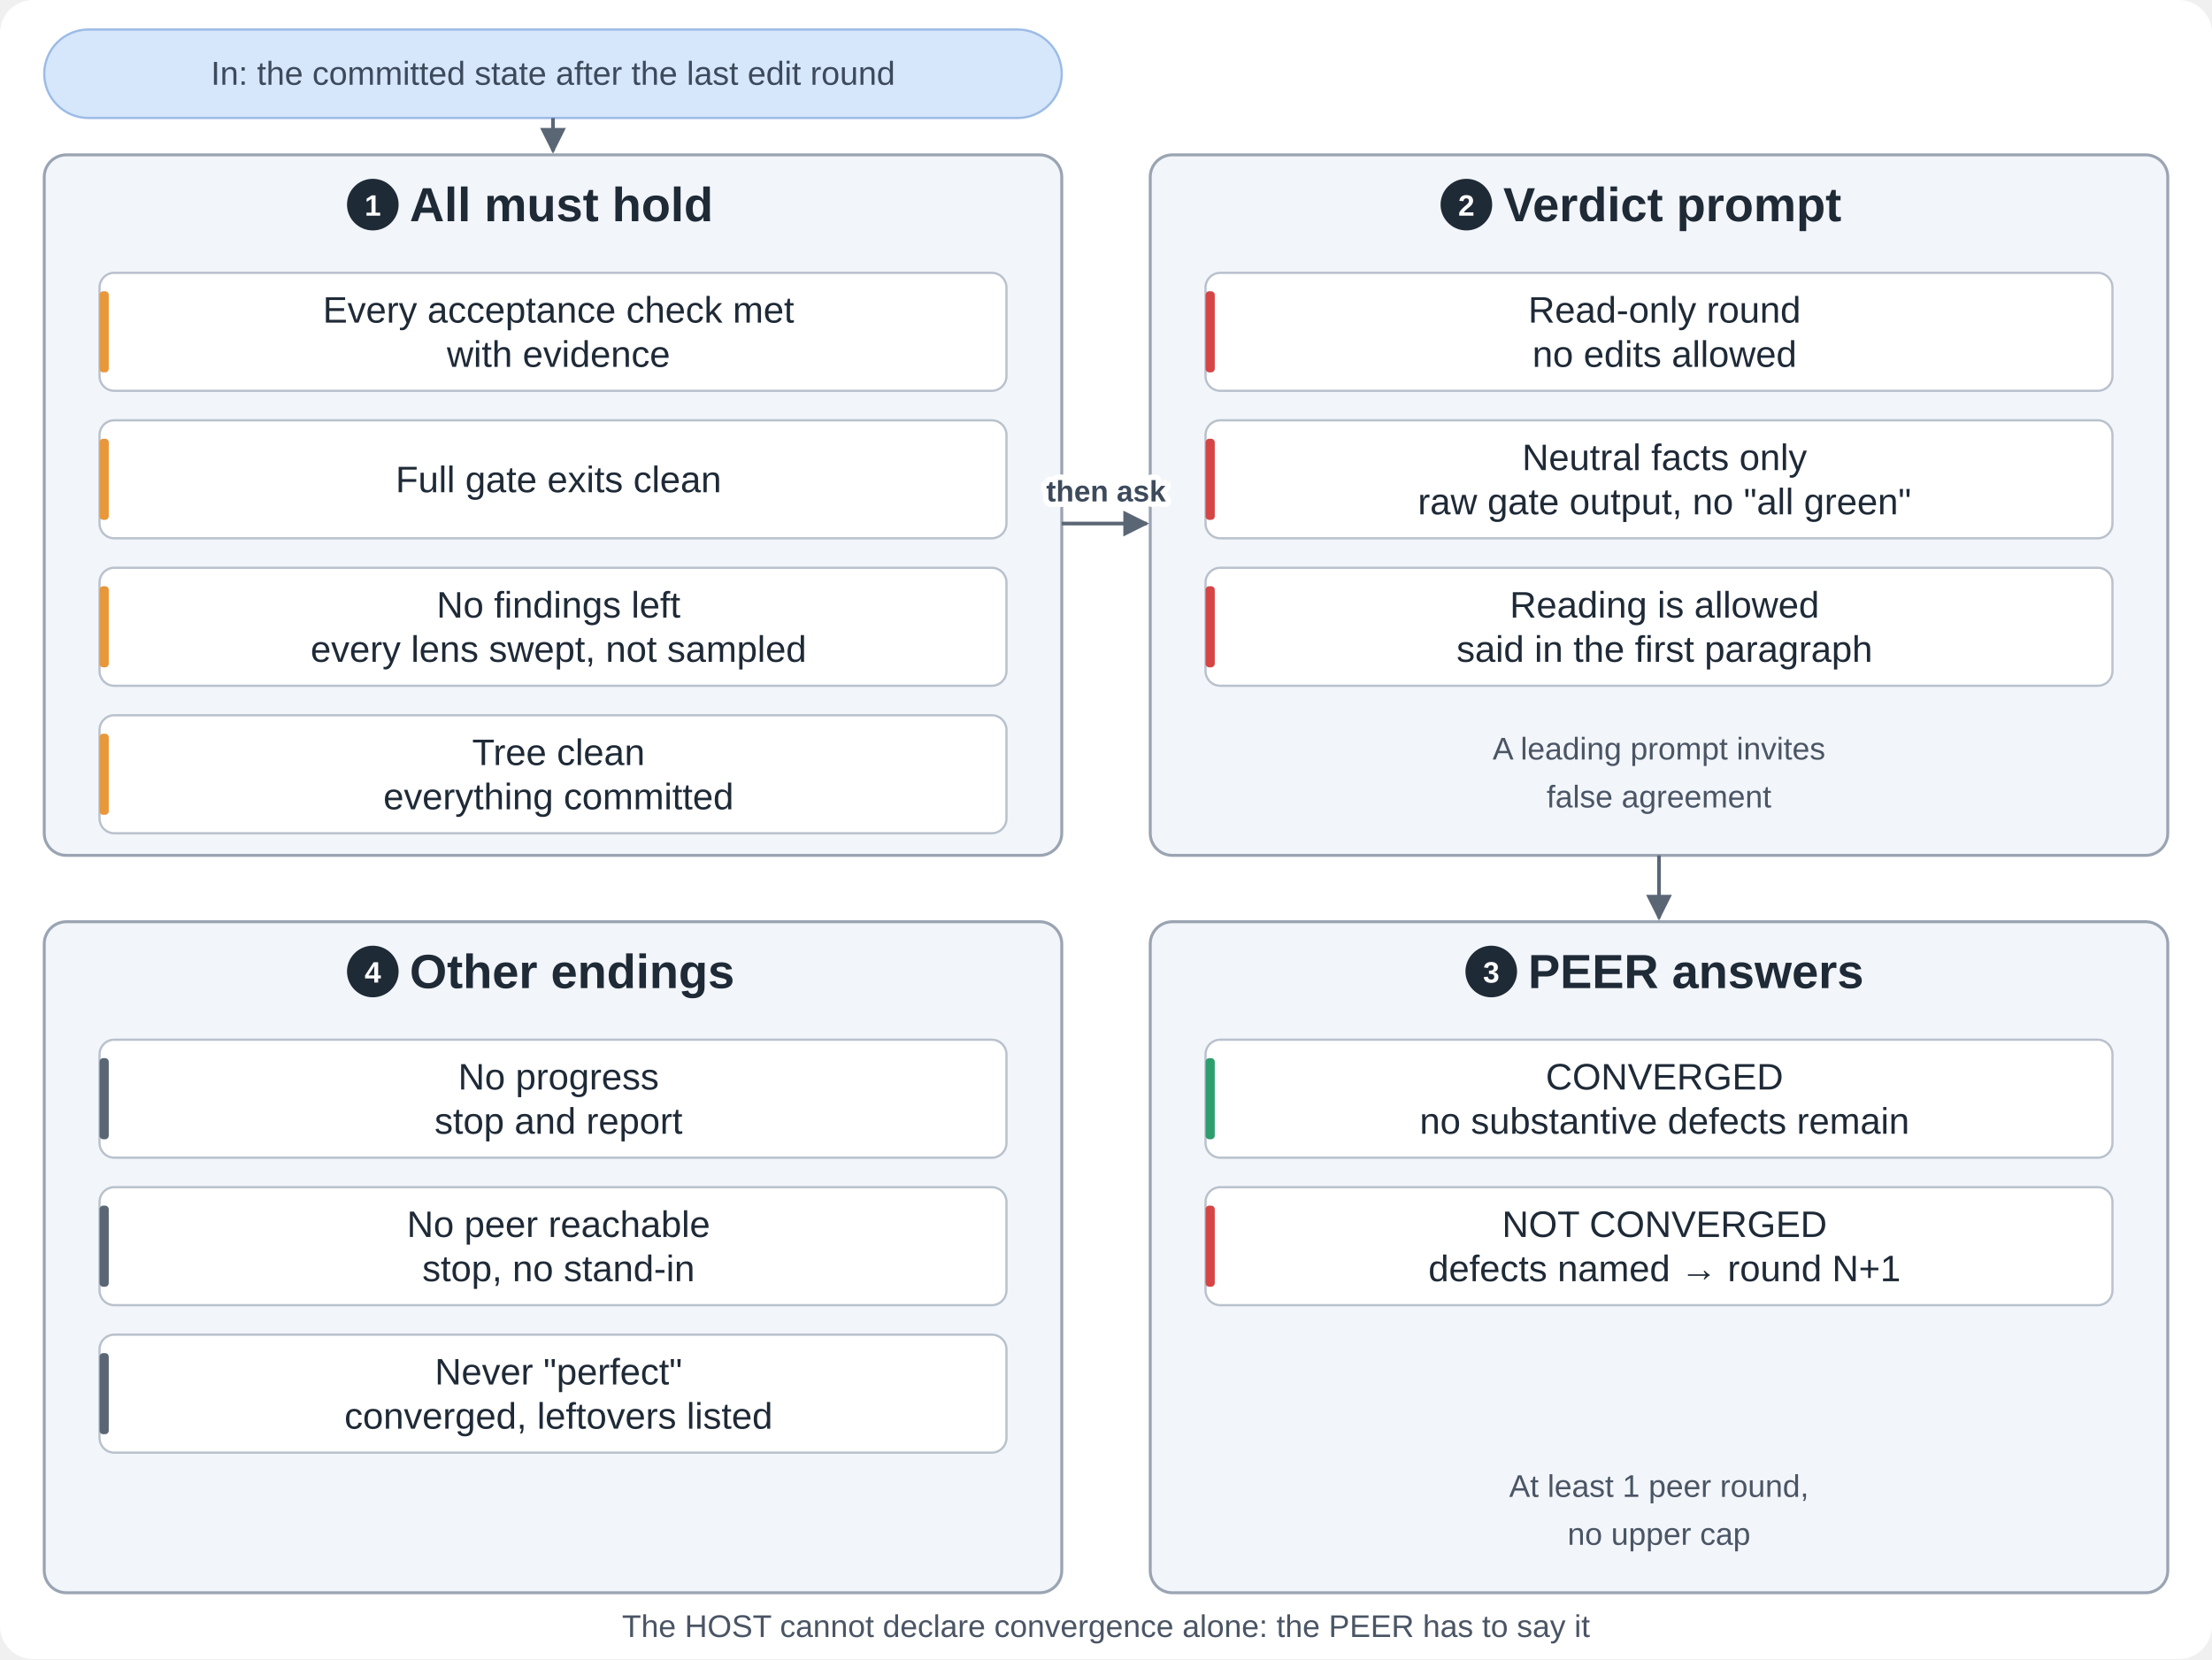
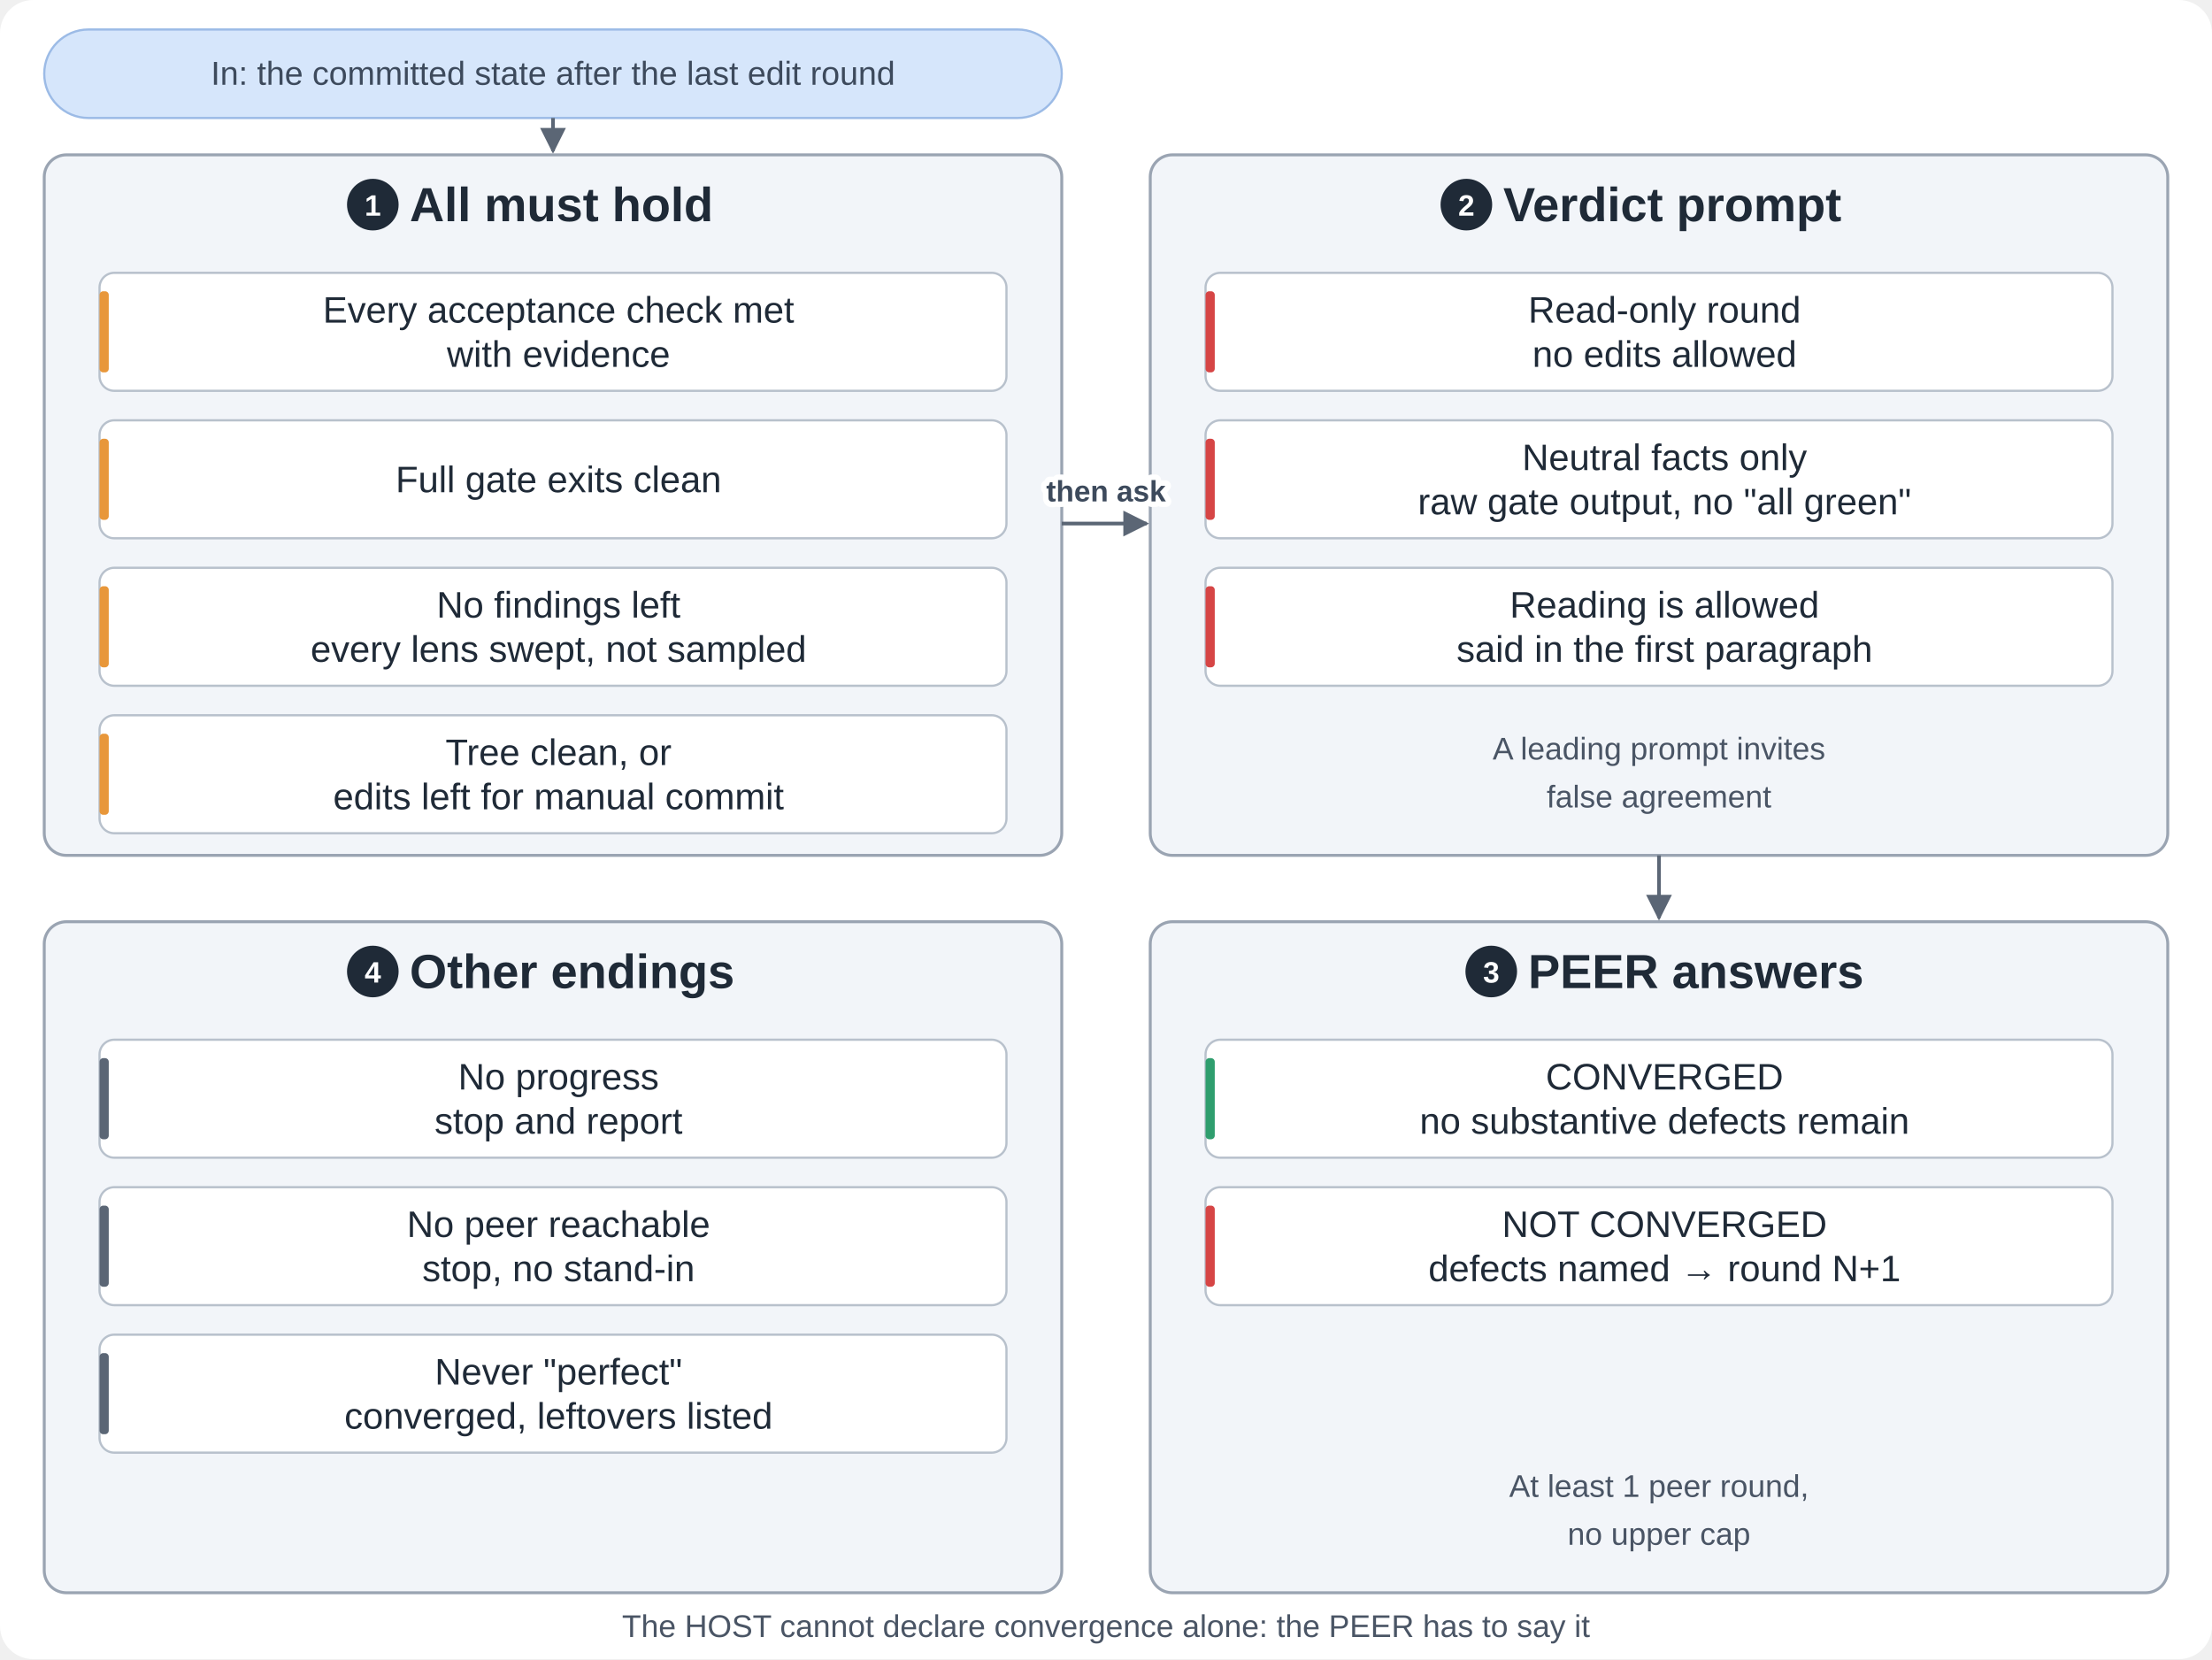
<svg xmlns="http://www.w3.org/2000/svg" viewBox="0 0 1200 900" width="1200" height="900" role="img" aria-labelledby="t d">
  <defs>
    <marker id="arr" viewBox="0 0 10 10" refX="9" refY="5" markerWidth="7" markerHeight="7" orient="auto">
      <path d="M0 0L10 5L0 10z" fill="#5b6675" />
    </marker>
    <marker id="ca" viewBox="0 0 10 10" refX="5" refY="5" markerWidth="6" markerHeight="6" orient="auto">
      <path d="M0 0L10 5L0 10z" fill="#5b6675" />
    </marker>
  </defs>
  <style>
text{font-family:-apple-system,"Helvetica Neue",Arial,"PingFang SC",sans-serif;fill:#1f2a37}
.gt{font-size:26px;font-weight:700}
.st{font-size:20px;font-weight:700}
.ag{font-size:20px}
.q{font-size:18px;fill:#3d4a5c}
.lb{font-size:17px;fill:#4a5565}
.al{font-size:16px;font-weight:600;fill:#3d4a5c;paint-order:stroke;stroke:#ffffff;stroke-width:6px;stroke-linejoin:round}
.grp{fill:#f2f5f9;stroke:#9aa4b2;stroke-width:1.6}
.sub{fill:#e8edf3;stroke:#b8c1cc;stroke-width:1.2}
.agent{fill:#ffffff;stroke:#b8c1cc;stroke-width:1.2}
.human{fill:#d6e6fb;stroke:#9cbbe6;stroke-width:1.2}
.front{fill:#dcf0e0;stroke:#9ccfa8;stroke-width:1.2}
.flow{stroke:#5b6675;stroke-width:2;fill:none;marker-end:url(#arr)}
.back{stroke-dasharray:7 5}
.cyc{stroke:#5b6675;stroke-width:2;fill:none;marker-end:url(#ca)}
.num{fill:#1f2a37}
.numt{font-size:16px;font-weight:700;fill:#ffffff}
</style>
  <rect width="1200" height="900" rx="18" fill="#ffffff" />
  <rect x="24" y="16" width="552" height="48" rx="24.0" class="human" />
  <text x="300.0" y="46.0" class="q" text-anchor="middle">In: the committed state after the last edit round</text>
  <path d="M300.0 64V82" class="flow" />
  <rect x="24" y="84" width="552" height="380" rx="12" class="grp" />
  <circle cx="202.25" cy="111" r="14" class="num" />
  <text x="202.25" y="117" class="numt" text-anchor="middle">1</text>
  <text x="222.25" y="120" class="gt" text-anchor="start">All must hold</text>
  <rect x="54" y="148" width="492" height="64" rx="8" class="agent" />
  <rect x="54" y="158" width="5" height="44" rx="2" fill="#e8973a" />
  <text x="303.0" y="175.0" class="ag" text-anchor="middle">Every acceptance check met</text>
  <text x="303.0" y="199.0" class="ag" text-anchor="middle">with evidence</text>
  <rect x="54" y="228" width="492" height="64" rx="8" class="agent" />
  <rect x="54" y="238" width="5" height="44" rx="2" fill="#e8973a" />
  <text x="303.0" y="267.0" class="ag" text-anchor="middle">Full gate exits clean</text>
  <rect x="54" y="308" width="492" height="64" rx="8" class="agent" />
  <rect x="54" y="318" width="5" height="44" rx="2" fill="#e8973a" />
  <text x="303.0" y="335.0" class="ag" text-anchor="middle">No findings left</text>
  <text x="303.0" y="359.0" class="ag" text-anchor="middle">every lens swept, not sampled</text>
  <rect x="54" y="388" width="492" height="64" rx="8" class="agent" />
  <rect x="54" y="398" width="5" height="44" rx="2" fill="#e8973a" />
-   <text x="303.0" y="415.0" class="ag" text-anchor="middle">Tree clean</text>
-   <text x="303.0" y="439.0" class="ag" text-anchor="middle">everything committed</text>
+   <text x="303.0" y="415.0" class="ag" text-anchor="middle">Tree clean, or</text>
+   <text x="303.0" y="439.0" class="ag" text-anchor="middle">edits left for manual commit</text>
  <rect x="624" y="84" width="552" height="380" rx="12" class="grp" />
  <circle cx="795.5" cy="111" r="14" class="num" />
  <text x="795.5" y="117" class="numt" text-anchor="middle">2</text>
  <text x="815.5" y="120" class="gt" text-anchor="start">Verdict prompt</text>
  <rect x="654" y="148" width="492" height="64" rx="8" class="agent" />
  <rect x="654" y="158" width="5" height="44" rx="2" fill="#d64545" />
  <text x="903.0" y="175.0" class="ag" text-anchor="middle">Read-only round</text>
  <text x="903.0" y="199.0" class="ag" text-anchor="middle">no edits allowed</text>
  <rect x="654" y="228" width="492" height="64" rx="8" class="agent" />
  <rect x="654" y="238" width="5" height="44" rx="2" fill="#d64545" />
  <text x="903.0" y="255.0" class="ag" text-anchor="middle">Neutral facts only</text>
  <text x="903.0" y="279.0" class="ag" text-anchor="middle">raw gate output, no "all green"</text>
  <rect x="654" y="308" width="492" height="64" rx="8" class="agent" />
  <rect x="654" y="318" width="5" height="44" rx="2" fill="#d64545" />
  <text x="903.0" y="335.0" class="ag" text-anchor="middle">Reading is allowed</text>
  <text x="903.0" y="359.0" class="ag" text-anchor="middle">said in the first paragraph</text>
  <text x="900.0" y="412" class="lb" text-anchor="middle">A leading prompt invites</text>
  <text x="900.0" y="438" class="lb" text-anchor="middle">false agreement</text>
  <rect x="624" y="500" width="552" height="364" rx="12" class="grp" />
  <circle cx="809.0" cy="527" r="14" class="num" />
  <text x="809.0" y="533" class="numt" text-anchor="middle">3</text>
  <text x="829.0" y="536" class="gt" text-anchor="start">PEER answers</text>
  <rect x="654" y="564" width="492" height="64" rx="8" class="agent" />
  <rect x="654" y="574" width="5" height="44" rx="2" fill="#2f9e6e" />
  <text x="903.0" y="591.0" class="ag" text-anchor="middle">CONVERGED</text>
  <text x="903.0" y="615.0" class="ag" text-anchor="middle">no substantive defects remain</text>
  <rect x="654" y="644" width="492" height="64" rx="8" class="agent" />
  <rect x="654" y="654" width="5" height="44" rx="2" fill="#d64545" />
  <text x="903.0" y="671.0" class="ag" text-anchor="middle">NOT CONVERGED</text>
  <text x="903.0" y="695.0" class="ag" text-anchor="middle">defects named → round N+1</text>
  <text x="900.0" y="812" class="lb" text-anchor="middle">At least 1 peer round,</text>
  <text x="900.0" y="838" class="lb" text-anchor="middle">no upper cap</text>
  <rect x="24" y="500" width="552" height="364" rx="12" class="grp" />
  <circle cx="202.25" cy="527" r="14" class="num" />
  <text x="202.25" y="533" class="numt" text-anchor="middle">4</text>
  <text x="222.25" y="536" class="gt" text-anchor="start">Other endings</text>
  <rect x="54" y="564" width="492" height="64" rx="8" class="agent" />
  <rect x="54" y="574" width="5" height="44" rx="2" fill="#5b6675" />
  <text x="303.0" y="591.0" class="ag" text-anchor="middle">No progress</text>
  <text x="303.0" y="615.0" class="ag" text-anchor="middle">stop and report</text>
  <rect x="54" y="644" width="492" height="64" rx="8" class="agent" />
  <rect x="54" y="654" width="5" height="44" rx="2" fill="#5b6675" />
  <text x="303.0" y="671.0" class="ag" text-anchor="middle">No peer reachable</text>
  <text x="303.0" y="695.0" class="ag" text-anchor="middle">stop, no stand-in</text>
  <rect x="54" y="724" width="492" height="64" rx="8" class="agent" />
  <rect x="54" y="734" width="5" height="44" rx="2" fill="#5b6675" />
  <text x="303.0" y="751.0" class="ag" text-anchor="middle">Never "perfect"</text>
  <text x="303.0" y="775.0" class="ag" text-anchor="middle">converged, leftovers listed</text>
  <path d="M576 284H622" class="flow" />
  <text x="600" y="272" class="al" text-anchor="middle">then ask</text>
  <path d="M900.0 464V498" class="flow" />
  <text x="600" y="888" class="lb" text-anchor="middle">The HOST cannot declare convergence alone: the PEER has to say it</text>
</svg>
